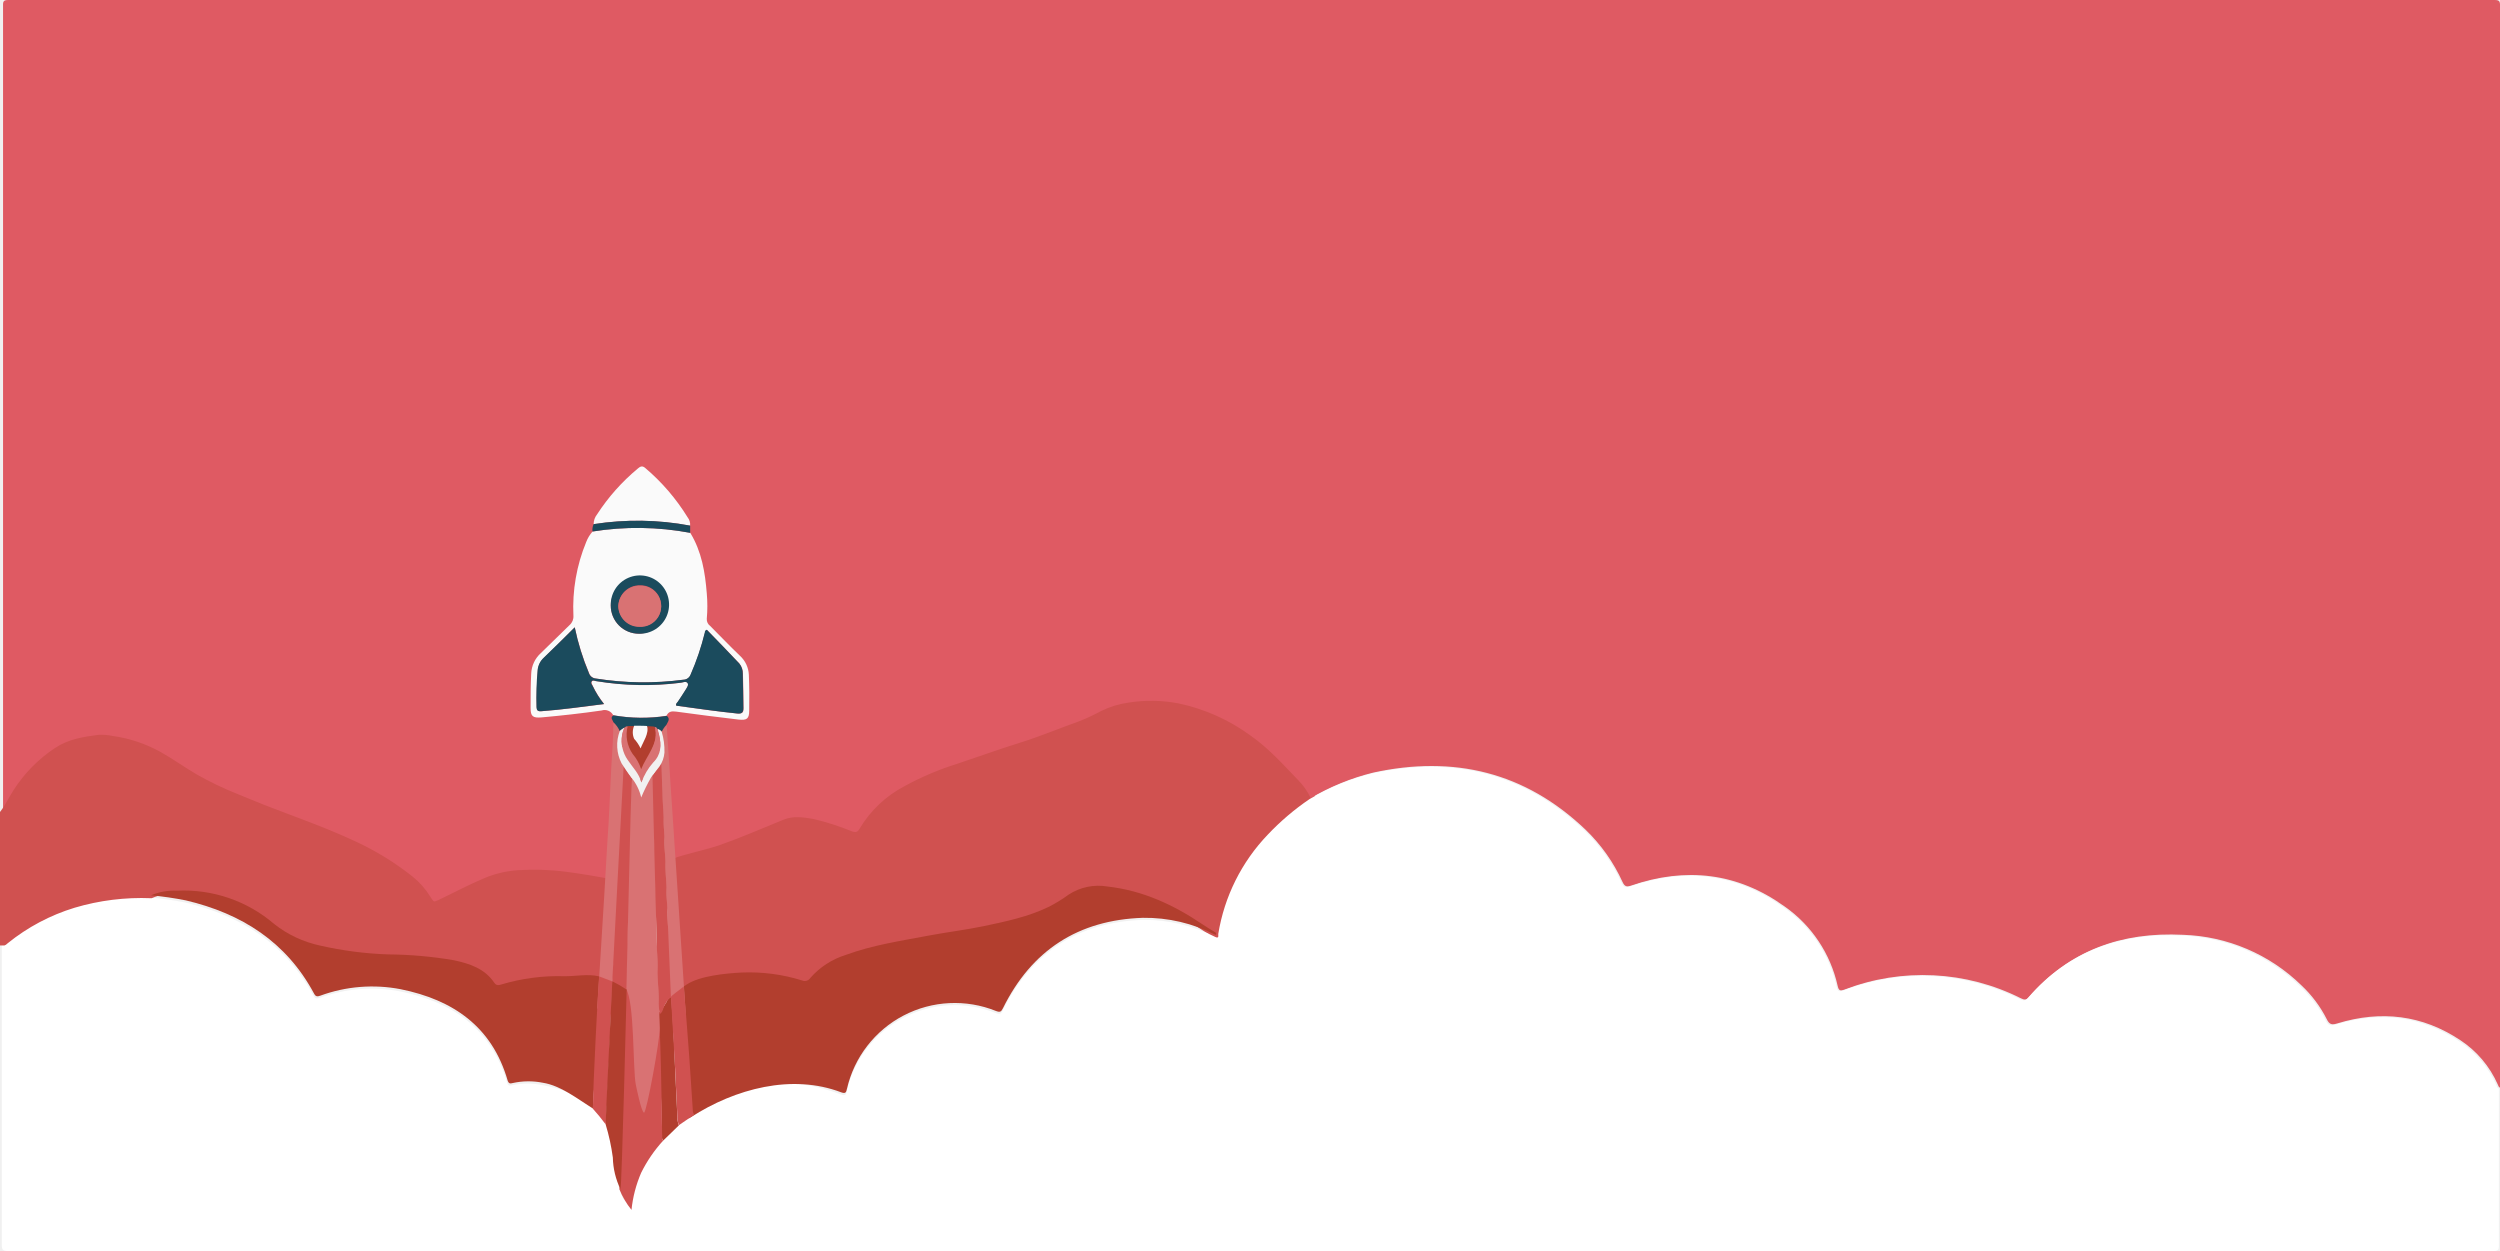
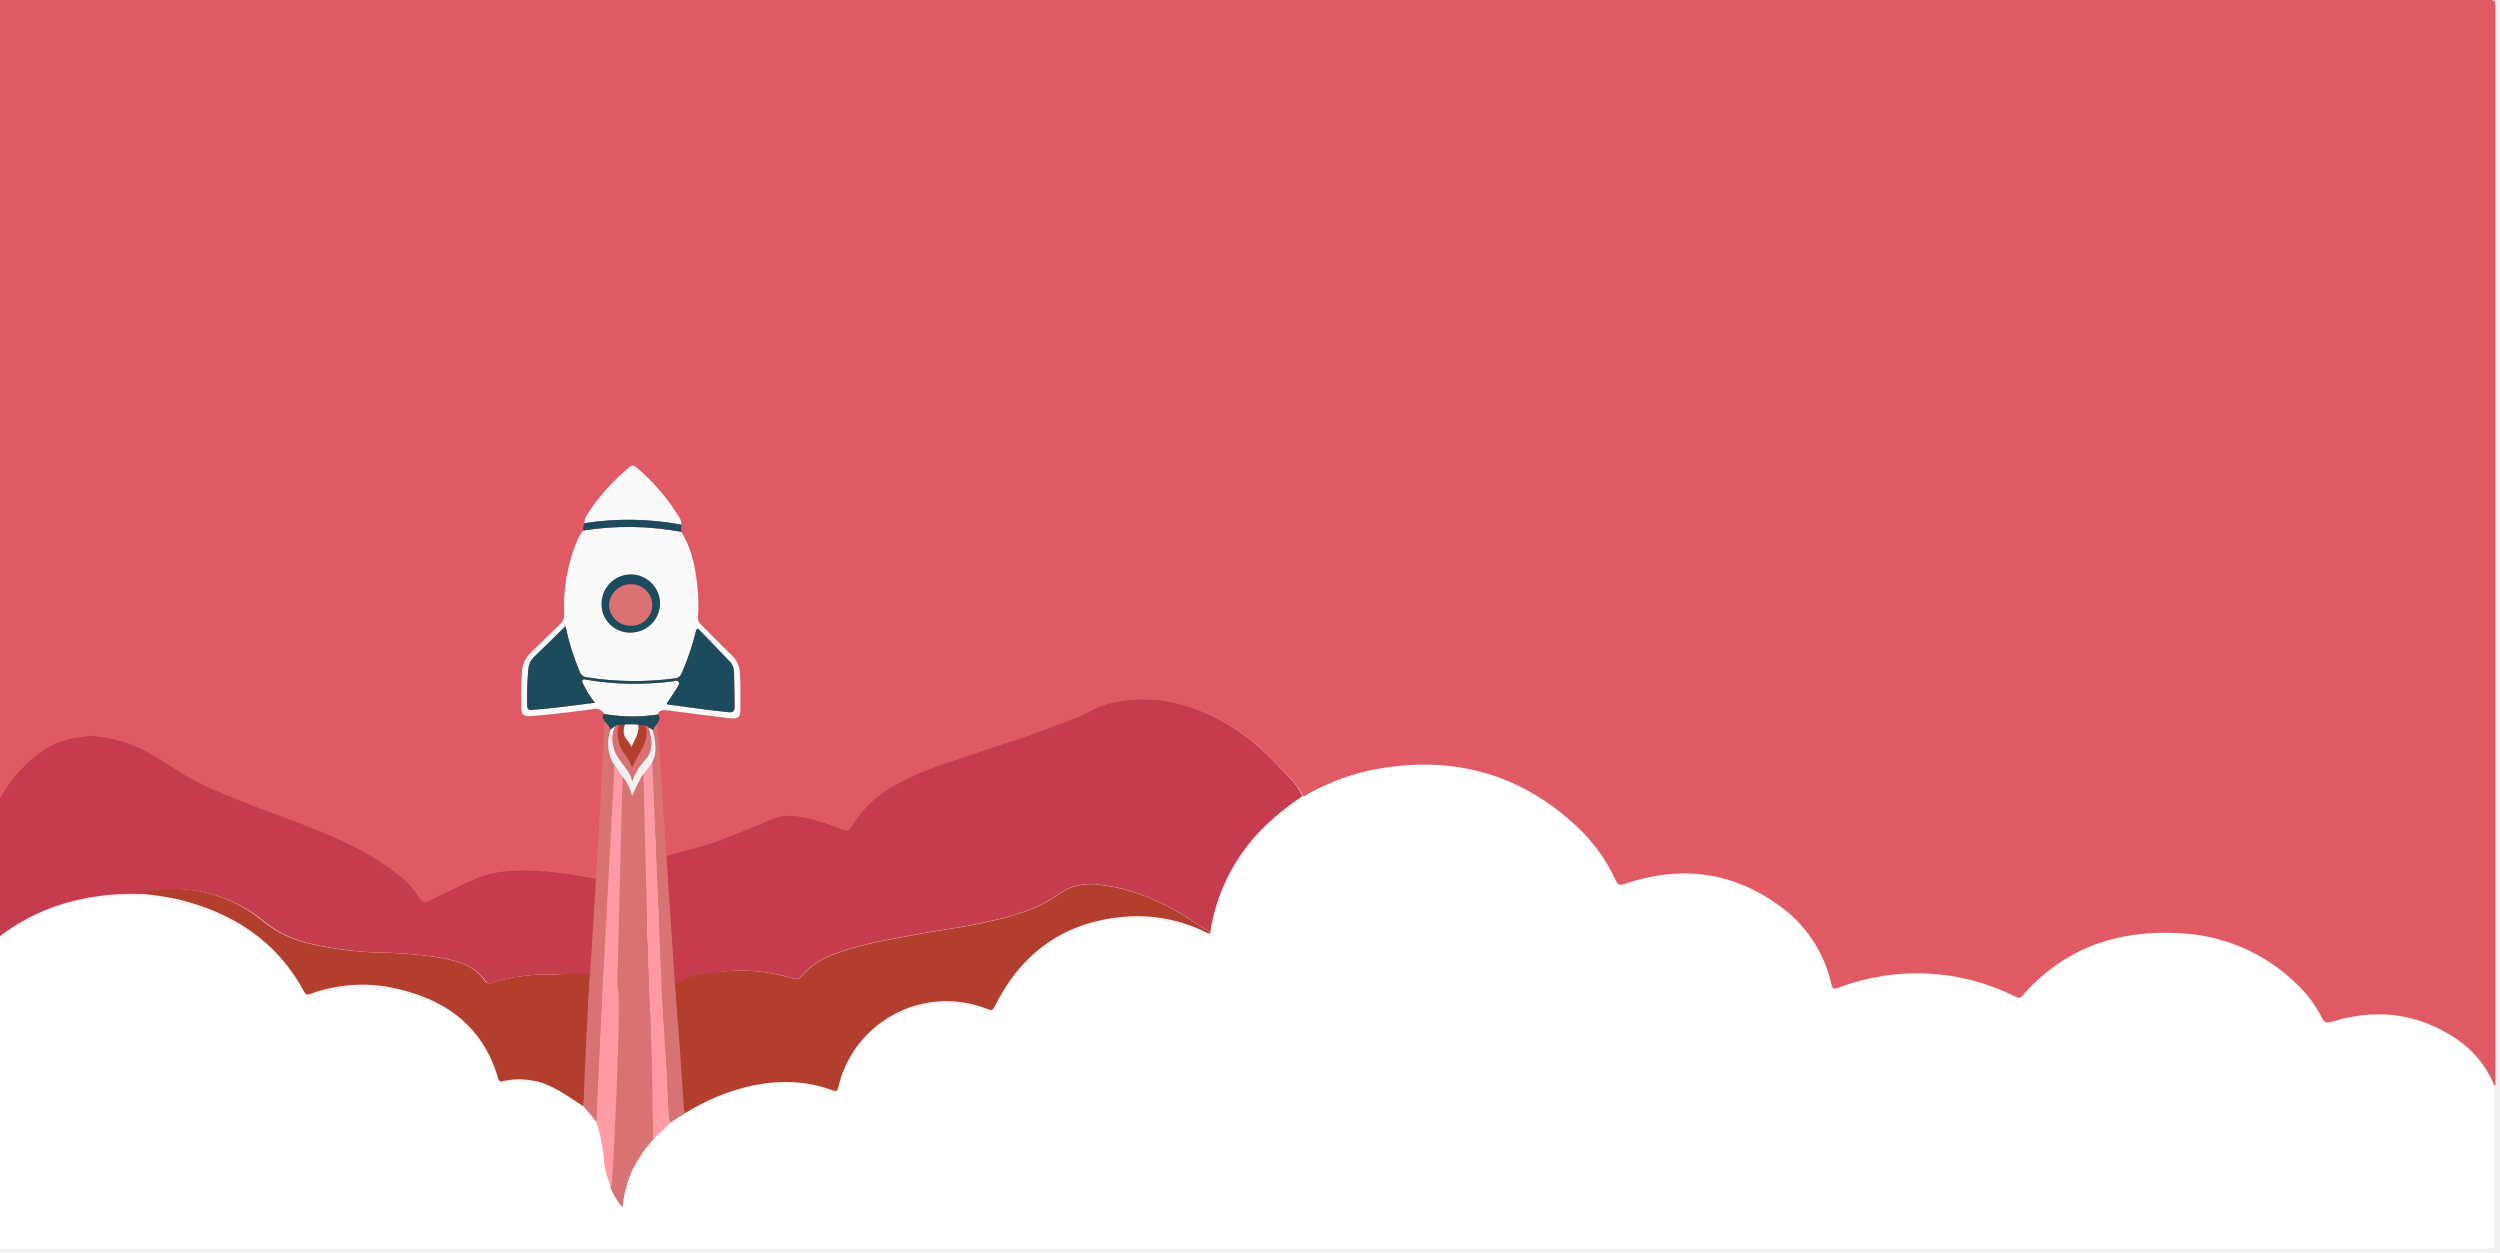
- <svg xmlns="http://www.w3.org/2000/svg" viewBox="0 0 492.09 246.2">
-   <defs>
-     <style>.cls-1{fill:#f1f1f1;}.cls-10,.cls-2,.cls-5{fill:#d05150;}.cls-2,.cls-5{stroke:#d05150;stroke-miterlimit:10;}.cls-2{stroke-width:2px;}.cls-3{fill:#df5a63;}.cls-4{fill:#fff;}.cls-6{fill:#b23e2e;}.cls-7{fill:#fafafa;}.cls-8{fill:#d97273;}.cls-9{fill:#1b4b5d;}</style>
-   </defs>
-   <g id="Layer_2" data-name="Layer 2">
-     <g id="Layer_1-2" data-name="Layer 1">
-       <rect class="cls-1" x="0.38" width="491.72" height="246.19" />
-       <path class="cls-2" d="M257.85,157a50,50,0,0,0-8.3,6.83,36.78,36.78,0,0,0-9.74,19.55c-.05.26.21,1-.56.61.29-.35,0-.48-.24-.63-.78-.49-1.57-.94-2.33-1.46-5.69-3.84-11.79-6.67-18.7-7.44a10.68,10.68,0,0,0-7.68,1.61,27.27,27.27,0,0,1-4,2.44c-4,1.93-8.38,2.84-12.7,3.75-3.55.74-7.17,1.17-10.73,1.84-5.53,1.05-11.1,1.87-16.41,3.82a15.31,15.31,0,0,0-7,4.56,1.29,1.29,0,0,1-1.56.48A35,35,0,0,0,146,191.44c-3.07.17-6.11.62-8.79,2.36a11.93,11.93,0,0,1-3.31.51c-.09-2.11-.08-4.22-.31-6.31-.2-1.79-.09-3.58-.26-5.35-.47-4.59-.56-10.2-.89-14.79,2.39-.88,6.77-.8,9.17-1.63,4.26-1.48,8.39-3.28,12.55-5,2-.8,3.91-.49,5.88-.15a51.87,51.87,0,0,1,7.61,2.44c.78.27,1.14.14,1.53-.56a22.3,22.3,0,0,1,8.75-8.3,56.73,56.73,0,0,1,10.5-4.46c4.07-1.35,8.12-2.8,12.2-4.1s7.78-2.84,11.68-4.23a40.16,40.16,0,0,0,4.42-2.06,17.88,17.88,0,0,1,5.35-1.62,28.21,28.21,0,0,1,9.87.15A37,37,0,0,1,246,144.68c3.58,2.5,6.45,5.69,9.41,8.8A12.42,12.42,0,0,1,257.85,157Z" />
-       <path class="cls-3" d="M.6,160.07q0-79.48,0-159C.57.2.78,0,1.68,0Q246.33,0,491,0c.9,0,1.1.2,1.1,1.1q0,106.49,0,213c-.3-.12-.35-.42-.46-.66a20.21,20.21,0,0,0-7.34-8.68c-7.5-5-15.63-5.93-24.18-3.33-1.07.33-1.59.3-2.12-.8a24,24,0,0,0-5-6.68A35,35,0,0,0,429.67,184c-11.94-.6-22.3,3-30.29,12.26-.55.63-.92.57-1.6.24a42.94,42.94,0,0,0-34.67-1.73c-.94.34-1.18.21-1.4-.74a25.94,25.94,0,0,0-10.43-15.6c-9.29-6.68-19.45-7.81-30.19-4.12-.92.32-1.3.18-1.71-.69a33.67,33.67,0,0,0-7.3-10.32c-11.86-11.32-25.91-14.68-41.75-11.23A45.75,45.75,0,0,0,258,157.1a12.63,12.63,0,0,0-2.45-3.52c-3-3.11-5.83-6.31-9.41-8.8A36.86,36.86,0,0,0,232,138.46a28.51,28.51,0,0,0-9.88-.16,17.64,17.64,0,0,0-5.34,1.63,40.16,40.16,0,0,1-4.42,2.06c-3.9,1.39-7.72,3-11.68,4.23s-8.13,2.75-12.2,4.1a56.73,56.73,0,0,0-10.5,4.46,22.32,22.32,0,0,0-8.76,8.3c-.38.7-.74.83-1.52.56a50.69,50.69,0,0,0-7.61-2.44c-2-.34-3.93-.65-5.88.15-4.17,1.7-8.29,3.49-12.55,5-2.4.84-6.78,1.76-9.17,2.64-.2-4.53-.62-9.05-.81-13.58-.07-1.71,0-3.44-.21-5.13-.6-4.18-9.87-6.18-10.17-.73-.17,2.95-.37,5.89-.51,8.84-.24,5-.61,10.1-.92,15.15-2.42-.43-5.82-1-8.27-1.32a48.91,48.91,0,0,0-9.52-.34,20,20,0,0,0-6.45,1.5c-3,1.25-5.87,2.78-8.8,4.19-1.49.72-1.66.67-2.54-.75A15,15,0,0,0,80.91,173a54.89,54.89,0,0,0-11.27-6.91q-4.67-2.15-9.48-3.94Q56.08,160.59,52,159c-1.85-.72-3.67-1.52-5.52-2.25A65.31,65.31,0,0,1,38.63,153c-2.42-1.36-4.67-3.05-7.09-4.41a26.51,26.51,0,0,0-9.43-3.17,10,10,0,0,0-2.61-.21c-2.92.39-5.77.79-8.35,2.52a27.65,27.65,0,0,0-8,8.13C2.3,157.25,1.61,158.76.6,160.07Z" />
-       <path class="cls-4" d="M257.75,157.3a45.75,45.75,0,0,1,12.38-5.07c15.84-3.46,29.89-.09,41.75,11.22a33.79,33.79,0,0,1,7.3,10.32c.41.88.79,1,1.71.7,10.75-3.7,20.9-2.56,30.19,4.12a25.91,25.91,0,0,1,10.43,15.6c.22.94.46,1.08,1.4.74a43,43,0,0,1,34.68,1.73c.67.32,1.05.39,1.59-.24,8-9.26,18.36-12.87,30.3-12.26a35,35,0,0,1,23.29,10,23.9,23.9,0,0,1,5,6.68c.52,1.09,1,1.12,2.11.8,8.56-2.6,16.68-1.7,24.19,3.32a20.37,20.37,0,0,1,7.33,8.68c.11.25.16.55.47.66,0,10.28,0,20.55,0,30.83,0,.88-.18,1.11-1.1,1.11q-121,0-242.09,0-123.55,0-247.12,0c-1,0-1.21-.26-1.21-1.25q0-29.5,0-59c.32,0,.5-.2.72-.37a39.16,39.16,0,0,1,13.32-7.08,46.63,46.63,0,0,1,15.22-1.89,66,66,0,0,1,6.87,1c11,2.59,19.78,8.16,25.23,18.34.33.61.63.63,1.22.42a29.73,29.73,0,0,1,15.82-1.27c10.33,2.06,18,7.34,21.08,18,.18.63.47.59,1,.46a14.55,14.55,0,0,1,6,0,25.92,25.92,0,0,1,9.74,3.82l2.88,3,.2.48.08.18c1.12,2.34,1.15,4.87,1.32,7.38a19.64,19.64,0,0,0,1.54,7.33c.49,1.64,1.36-4.93,2.46-3.18a32.72,32.72,0,0,1,2-8.61c1-2.71,9.48-4.66,10.51-5.46l.42-.23q13.05-8.43,27.57-2.88c.87.33,1,0,1.13-.69a21.77,21.77,0,0,1,29.34-15.33c.78.3,1,.18,1.38-.56,5.63-11.4,14.82-17.36,27.52-17.78a30.28,30.28,0,0,1,14.32,3.37c.78.35.52-.35.56-.61a36.75,36.75,0,0,1,9.74-19.54A49.77,49.77,0,0,1,257.75,157.3Z" />
-       <path class="cls-5" d="M29.76,176.3a46.7,46.7,0,0,0-15.23,1.9,39.5,39.5,0,0,0-13.32,7.07c-.21.18-.39.41-.71.38V160c1-1.31,1.7-2.82,2.59-4.21a27.65,27.65,0,0,1,8-8.13c2.58-1.73,5.43-2.13,8.35-2.52a10.09,10.09,0,0,1,2.62.21,26.53,26.53,0,0,1,9.42,3.17c2.43,1.37,4.67,3,7.1,4.41a64.46,64.46,0,0,0,7.86,3.77c1.85.74,3.67,1.53,5.53,2.25,2.7,1.05,5.42,2.08,8.13,3.1q4.81,1.8,9.48,3.94a55.23,55.23,0,0,1,11.28,6.91,15,15,0,0,1,3.4,3.83c.89,1.41,1,1.47,2.55.74,2.92-1.41,5.8-2.93,8.79-4.19a20,20,0,0,1,6.45-1.5,48.91,48.91,0,0,1,9.52.34c2.45.32,5.85.89,8.27,1.33,0,1.47-.1,2.94-.19,4.41-.33,5.09-.54,10.19-.8,15.28a42.32,42.32,0,0,0-7.85-1,39.12,39.12,0,0,0-12.16,1.61c-.52.16-1,.33-1.46-.32-1.94-2.8-4.91-3.78-8-4.44a80.45,80.45,0,0,0-12.86-1.14,70.86,70.86,0,0,1-13.37-1.74,22,22,0,0,1-9-4.22,27.29,27.29,0,0,0-19.14-6.51A11.67,11.67,0,0,0,29.76,176.3Z" />
-       <path class="cls-6" d="M117.92,192.18c0,.07.93,1.07.94,1.14-.16,2.3-.43,4.59-.45,6.89,0,5.6-1.69,12.43-1.7,18-3-1.89-6.31-4.52-9.83-5.08a14.37,14.37,0,0,0-5.95.05c-.48.12-.77.17-1-.47-3.06-10.63-10.75-15.91-21.08-18a29.63,29.63,0,0,0-15.82,1.28c-.59.21-.89.19-1.22-.43-5.45-10.17-14.26-15.74-25.23-18.33a66.45,66.45,0,0,0-6.87-1,11.67,11.67,0,0,1,5.13-.91A27.29,27.29,0,0,1,54,181.9a22,22,0,0,0,9,4.22,70.86,70.86,0,0,0,13.37,1.74A80.45,80.45,0,0,1,89.29,189c3.14.66,6.11,1.64,8,4.44.45.65.94.48,1.46.32A39.12,39.12,0,0,1,111,192.15C113.27,192.2,115.66,191.64,117.92,192.18Z" />
-       <path class="cls-7" d="M120.71,140.79a1.92,1.92,0,0,0-2.3-.94c-3.91.57-7.85,1-11.79,1.36-1.73.14-2.18-.18-2.18-1.84,0-2.25,0-4.51.12-6.76a5.77,5.77,0,0,1,1.92-4.08c1.91-1.81,3.73-3.69,5.64-5.5a2.22,2.22,0,0,0,.75-1.82,33.82,33.82,0,0,1,2.51-14.51,6.74,6.74,0,0,1,1.26-2.08,56.2,56.2,0,0,1,19.23.26c2.26,3.7,2.92,7.77,3.25,11.92a28,28,0,0,1,0,5,1.61,1.61,0,0,0,.67,1.41c2,2,3.9,4,5.88,5.89a5.39,5.39,0,0,1,1.73,3.71c.1,2.36.11,4.72.07,7.08,0,1.6-.47,1.94-2.16,1.74-4.08-.48-8.16-1-12.23-1.56-.93-.13-1.51,0-1.89.82A32,32,0,0,1,120.71,140.79Zm-7.58-17.31c-2.14,2.13-4.09,4.09-6.07,6a3.8,3.8,0,0,0-1.2,2.42c-.17,2.43-.29,4.86-.22,7.3,0,.57.22.86.91.8,4.09-.3,8.15-.88,12.38-1.41a17.85,17.85,0,0,1-2.24-3.57c-.13-.29-.39-.65-.17-.92s.66,0,1,0a57.56,57.56,0,0,0,16.37.31c.49-.06,1.13-.39,1.44,0s-.11,1-.36,1.39c-.46.79-1,1.54-1.51,2.32-.14.23-.48.39-.31.79,4,.56,8,1.13,12,1.54,1,.1,1.23-.28,1.21-1.07,0-2.26-.06-4.51-.12-6.76a3.11,3.11,0,0,0-.68-2c-2.11-2.26-4.29-4.46-6.4-6.65a.53.53,0,0,0-.39.53,51,51,0,0,1-2.81,8.3,1.55,1.55,0,0,1-1.43,1,59.65,59.65,0,0,1-17.19-.23,1.56,1.56,0,0,1-1.39-1.08A48.69,48.69,0,0,1,113.13,123.48Zm7.09-4.32a5.54,5.54,0,0,0,5.55,5.58,5.44,5.44,0,1,0-5.55-5.58Z" />
-       <path class="cls-6" d="M133.84,195c0-.23,0-.47,0-.7a2.1,2.1,0,0,0,1.31-.51c2.68-1.74,7.72-2.19,10.79-2.36A35,35,0,0,1,157.92,193a1.29,1.29,0,0,0,1.56-.48,15.31,15.31,0,0,1,7-4.56c5.31-1.95,10.88-2.77,16.41-3.82,3.56-.67,7.18-1.1,10.73-1.84,4.32-.91,8.68-1.82,12.7-3.75a27.27,27.27,0,0,0,4-2.44,10.68,10.68,0,0,1,7.68-1.61c6.91.77,13,3.6,18.7,7.44.76.52,1.55,1,2.33,1.46.24.15.53.28.24.63a30.28,30.28,0,0,0-14.32-3.37c-12.7.42-21.89,6.38-27.52,17.77-.36.74-.6.87-1.38.57a21.76,21.76,0,0,0-29.34,15.32c-.17.71-.26,1-1.13.69-9.67-3.7-20.87-.73-29.58,4.89l-.41.23a2.21,2.21,0,0,1-.26-.65c-.26-4.34-.48-10.68-.75-15C134.36,201.29,134.08,198.15,133.84,195Z" />
-       <path class="cls-8" d="M119.3,170.06c.13-2.68.33-5.36.49-8,.29-5,.42-9.92.77-14.87.12-1.67.12-3.33.19-5a5.11,5.11,0,0,1,1.24,1.73c-.89,2.17.54,4.28,1.36,6.37,0,0-3.14,49.22-3.14,49.22l-2.66-1S119.07,174.65,119.3,170.06Z" />
-       <path class="cls-8" d="M135,199.89c0,.21-3.67,3.34-3.67,3.34-.1-5.4.25-18.33,0-23.73-.17-3.47-.37-6.95-.45-10.43-.13-4.93-.6-9.85-.57-14.79l-1.09-3a9,9,0,0,0,.63-3.12c.13-1.4.76-2.74.46-4.09a4.82,4.82,0,0,1,.91-1.34C131.39,145.53,134.88,198,135,199.89Z" />
-       <path class="cls-7" d="M116.85,103.17a3.11,3.11,0,0,1,.68-1.93,40,40,0,0,1,8-9c.45-.39.87-.66,1.48-.12a40.57,40.57,0,0,1,8.34,9.71,2.32,2.32,0,0,1,.49,1.64A55.74,55.74,0,0,0,116.85,103.17Z" />
-       <path class="cls-6" d="M129.53,199.41c.75-.37.93-1.11,1.34-1.66s.46-1.09,1.19-1.49c.12.74.52,7.39.56,8.07.11,2,.16,4,.26,6.07q.23,5.06.48,10.11a4.92,4.92,0,0,0,.27,1l-3.09,3c-.3-.28-.23-.63-.23-1C130.27,218.45,129.5,200,129.53,199.41Z" />
-       <path class="cls-9" d="M116.85,103.17a55.74,55.74,0,0,1,19,.29c0,.47,0,1,0,1.42a56.2,56.2,0,0,0-19.23-.26A2.69,2.69,0,0,1,116.85,103.17Z" />
-       <path class="cls-9" d="M131.16,142.69a4.82,4.82,0,0,0-.91,1.34c-.39-.52-1.07-.48-1.61-.73h0c-.1,0-3.94.12-4.4-.13-.63-.34-1.4.07-2,.51-.09.06-.16.15-.25.22a5.11,5.11,0,0,0-1.24-1.73c-.14-.45-.73-.89,0-1.37a32,32,0,0,0,10.51.11C132,141.52,131.44,142.1,131.16,142.69Z" />
-       <path class="cls-10" d="M130.54,224.51a27.36,27.36,0,0,0-4.34,6.34,24.86,24.86,0,0,0-1.9,7.3,15.81,15.81,0,0,1-2.39-4.08c.27-.58.57-36,1-39.76.58.14,5.84,4.79,6.69,5.33.37.38.69,18.81.73,23.91C130.31,223.88,130.24,224.23,130.54,224.51Z" />
-       <path class="cls-8" d="M124.36,153.05c1.11,1,2.77,0,3.86-1,.12,0,.27.1.34.36a5.73,5.73,0,0,1,.09,1.05c0,1.19.12,2.38.11,3.57,0,5.55.21,11.1.33,16.64.08,3.74,0,7.47.17,11.2.27,5.9.43,11.59.6,17.49.06,2.24-2.58,16.65-3.09,16.65s-1.57-5.25-1.64-5.62c-.56-2.84-.23-16.34-1.92-18.76-.28-.4.11-3.07.21-9,.14-7.53.21-15.07.5-22.6.11-2.86.08-5.73.17-8.59A2.42,2.42,0,0,1,124.36,153.05Z" />
-       <path class="cls-10" d="M120.21,199.48c0-1.15,2.55-48.66,2.55-48.66.64.89,1.11,1.51,1.66,2.37-.29.4-1.15,48.07-1.36,48.34-.68-.2-1.16-1-1.74-1.36Z" />
-       <path class="cls-10" d="M120.21,199.48s.06-.85.06-1.17" />
-       <path class="cls-10" d="M119.21,221.31a39.38,39.38,0,0,0-2.5-3.06c0-4.75,1.05-24.12,1.21-26.07l2.6,1S119.45,221.1,119.21,221.31Z" />
-       <path class="cls-10" d="M121.15,199.88c-.26-.14-1.26-.47-1.26-.47" />
-       <path class="cls-10" d="M132.06,196.3c-.73.41-.83,1-1.19,1.49s-.32,1.48-1.07,1.85c-.34-2.06-1.34-45.89-1.37-47,0,0,1.14-1.74,1.73-2.4Z" />
-       <path class="cls-10" d="M134.58,194.17c.24,2.66.89,11,1.08,13.7.27,3.67.48,7.35.73,11a2.08,2.08,0,0,0,.25.55l-3,2.05a4.92,4.92,0,0,1-.27-1q-.26-5.06-.48-10.11c-.1-2-.79-13.56-.82-14.1C132.05,196,133.87,194.8,134.58,194.17Z" />
-       <path class="cls-6" d="M120.52,193.16a23.38,23.38,0,0,1,2.83,1.63s-.94,38.7-1.22,39.28a14.93,14.93,0,0,1-1.5-6.22,41.22,41.22,0,0,0-1.42-6.54C119.14,221.17,120.52,193.16,120.52,193.16Z" />
-       <path class="cls-9" d="M113.13,123.48a48.69,48.69,0,0,0,2.78,9,1.56,1.56,0,0,0,1.39,1.08,59.65,59.65,0,0,0,17.19.23,1.55,1.55,0,0,0,1.43-1,51,51,0,0,0,2.81-8.3.53.53,0,0,1,.39-.53c2.11,2.19,4.29,4.39,6.4,6.65a3.11,3.11,0,0,1,.68,2c.06,2.25.08,4.5.12,6.76,0,.79-.23,1.17-1.21,1.07-4-.41-8-1-12-1.54-.17-.4.17-.56.31-.79.49-.78,1.05-1.53,1.51-2.32.25-.43.72-1,.36-1.39s-.95,0-1.44,0a57.56,57.56,0,0,1-16.37-.31c-.32,0-.73-.33-1,0s0,.63.17.92a17.85,17.85,0,0,0,2.24,3.57c-4.23.53-8.29,1.11-12.38,1.41-.69.06-.89-.23-.91-.8-.07-2.44,0-4.87.22-7.3a3.8,3.8,0,0,1,1.2-2.42C109,127.57,111,125.61,113.13,123.48Z" />
-       <path class="cls-9" d="M120.22,119.16a5.74,5.74,0,1,1,5.55,5.58A5.54,5.54,0,0,1,120.22,119.16Zm1.49.14a4.11,4.11,0,0,0,4.13,4,4.05,4.05,0,1,0,.13-8.09A4.18,4.18,0,0,0,121.71,119.3Z" />
-       <path class="cls-1" d="M129.8,150.88c-.54.74-1.16,1.39-1.67,2.19a35.35,35.35,0,0,0-1.92,3.9,9.45,9.45,0,0,0-1.94-3.92c-.66-.85-1.89-2.72-1.92-2.79a7.86,7.86,0,0,1-.36-6.37c.09-.07.16-.16.25-.22s.66-.5.7-.43-.44,1-.5,1.47a6.58,6.58,0,0,0,1.07,4.79c1,1.45,2.28,2.71,2.72,4.48a12.13,12.13,0,0,1,2.31-3.93c1.59-1.56,1.65-3.43,1.18-5.39-.05-.23-.38-.95-.28-1.11s.61.22.81.48a13.19,13.19,0,0,1,.54,4.09A5.49,5.49,0,0,1,129.8,150.88Z" />
-       <path class="cls-6" d="M123.53,142.91c.63,0,5,0,5.33.13,1,3-1.7,6.7-2.68,9.28-.35-1.31-2-3.14-2.67-4C122.53,147,123,144.55,123.53,142.91Z" />
-       <path class="cls-7" d="M124.83,142.85c.3,0,2.38,0,2.53.06.46,1.41-.81,3.18-1.27,4.4a7.71,7.71,0,0,0-1.27-1.89A3.19,3.19,0,0,1,124.83,142.85Z" />
-       <path class="cls-8" d="M128.34,143.16h0Z" />
-       <path class="cls-8" d="M128.64,143.3h0Z" />
-       <path class="cls-8" d="M121.71,119.3a4.18,4.18,0,0,1,4.26-4,4.05,4.05,0,1,1-.13,8.09A4.11,4.11,0,0,1,121.71,119.3Z" />
-       <path class="cls-8" d="M123.53,143a6.71,6.71,0,0,0,1,5.41,8.54,8.54,0,0,1,1.67,3c1-2.58,3.66-5.32,2.68-8.28.58-.19.76,1.13.86,1.58.47,2,.41,3.83-1.18,5.39a12.13,12.13,0,0,0-2.31,3.93c-.44-1.77-1.74-3-2.72-4.48a6.58,6.58,0,0,1-1.07-4.79C122.53,144.08,122.84,142.79,123.53,143Z" />
+ <svg xmlns="http://www.w3.org/2000/svg" width="100%" height="100%" viewBox="0 0 493 247" version="1.1" xml:space="preserve" style="fill-rule:evenodd;clip-rule:evenodd;stroke-linejoin:round;stroke-miterlimit:2;">
+   <g transform="matrix(1.00425,0,0,1,-2.091,0)">
+     <g id="Layer_2">
+       <g id="Layer_1-2">
+         <rect x="0.38" y="0" width="491.72" height="246.19" style="fill:rgb(241,241,241);" />
+         <path d="M257.85,157C254.846,158.972 252.063,161.262 249.55,163.83C244.399,169.209 241.002,176.028 239.81,183.38C239.76,183.64 240.02,184.38 239.25,183.99C239.54,183.64 239.25,183.51 239.01,183.36C238.23,182.87 237.44,182.42 236.68,181.9C230.99,178.06 224.89,175.23 217.98,174.46C215.309,174.003 212.562,174.579 210.3,176.07C209.039,176.997 207.701,177.813 206.3,178.51C202.3,180.44 197.92,181.35 193.6,182.26C190.05,183 186.43,183.43 182.87,184.1C177.34,185.15 171.77,185.97 166.46,187.92C163.749,188.762 161.325,190.341 159.46,192.48C159.121,192.989 158.466,193.19 157.9,192.96C154.05,191.772 150.025,191.258 146,191.44C142.93,191.61 139.89,192.06 137.21,193.8C136.136,194.125 135.022,194.296 133.9,194.31C133.81,192.2 133.82,190.09 133.59,188C133.39,186.21 133.5,184.42 133.33,182.65C132.86,178.06 132.77,172.45 132.44,167.86C134.83,166.98 139.21,167.06 141.61,166.23C145.87,164.75 150,162.95 154.16,161.23C156.16,160.43 158.07,160.74 160.04,161.08C162.636,161.696 165.18,162.512 167.65,163.52C168.43,163.79 168.79,163.66 169.18,162.96C171.279,159.442 174.307,156.57 177.93,154.66C181.271,152.824 184.789,151.33 188.43,150.2C192.5,148.85 196.55,147.4 200.63,146.1C204.71,144.8 208.41,143.26 212.31,141.87C213.824,141.274 215.3,140.586 216.73,139.81C218.417,138.993 220.223,138.446 222.08,138.19C225.353,137.66 228.694,137.71 231.95,138.34C237.026,139.444 241.814,141.604 246,144.68C249.58,147.18 252.45,150.37 255.41,153.48C256.421,154.503 257.247,155.694 257.85,157Z" style="fill:rgb(191,37,56);fill-opacity:0.88;fill-rule:nonzero;" />
+         <path d="M0.6,160.07L0.6,1.07C0.57,0.2 0.78,0 1.68,0L491,0C491.9,0 492.1,0.2 492.1,1.1L492.1,214.1C491.8,213.98 491.75,213.68 491.64,213.44C490.074,209.904 487.526,206.891 484.3,204.76C476.8,199.76 468.67,198.83 460.12,201.43C459.05,201.76 458.53,201.73 458,200.63C456.736,198.129 455.044,195.868 453,193.95C446.743,187.835 438.414,184.283 429.67,184C417.73,183.4 407.37,187 399.38,196.26C398.83,196.89 398.46,196.83 397.78,196.5C386.987,191.072 374.39,190.444 363.11,194.77C362.17,195.11 361.93,194.98 361.71,194.03C360.302,187.713 356.58,182.145 351.28,178.43C341.99,171.75 331.83,170.62 321.09,174.31C320.17,174.63 319.79,174.49 319.38,173.62C317.62,169.75 315.143,166.248 312.08,163.3C300.22,151.98 286.17,148.62 270.33,152.07C265.997,153.136 261.843,154.831 258,157.1C257.39,155.796 256.561,154.605 255.55,153.58C252.55,150.47 249.72,147.27 246.14,144.78C241.928,141.696 237.108,139.541 232,138.46C228.741,137.832 225.397,137.778 222.12,138.3C220.265,138.556 218.462,139.107 216.78,139.93C215.35,140.706 213.874,141.394 212.36,141.99C208.46,143.38 204.64,144.99 200.68,146.22C196.72,147.45 192.55,148.97 188.48,150.32C184.839,151.45 181.321,152.944 177.98,154.78C174.354,156.69 171.322,159.562 169.22,163.08C168.84,163.78 168.48,163.91 167.7,163.64C165.232,162.628 162.687,161.812 160.09,161.2C158.09,160.86 156.16,160.55 154.21,161.35C150.04,163.05 145.92,164.84 141.66,166.35C139.26,167.19 134.88,168.11 132.49,168.99C132.29,164.46 131.87,159.94 131.68,155.41C131.61,153.7 131.68,151.97 131.47,150.28C130.87,146.1 121.6,144.1 121.3,149.55C121.13,152.5 120.93,155.44 120.79,158.39C120.55,163.39 120.18,168.49 119.87,173.54C117.45,173.11 114.05,172.54 111.6,172.22C108.445,171.797 105.257,171.683 102.08,171.88C99.862,172.018 97.682,172.525 95.63,173.38C92.63,174.63 89.76,176.16 86.83,177.57C85.34,178.29 85.17,178.24 84.29,176.82C83.39,175.363 82.246,174.071 80.91,173C77.445,170.251 73.661,167.931 69.64,166.09C66.527,164.657 63.367,163.343 60.16,162.15C57.44,161.11 54.72,160.06 52,159C50.15,158.28 48.33,157.48 46.48,156.75C43.783,155.676 41.16,154.423 38.63,153C36.21,151.64 33.96,149.95 31.54,148.59C28.625,146.948 25.425,145.872 22.11,145.42C21.253,145.236 20.375,145.165 19.5,145.21C16.58,145.6 13.73,146 11.15,147.73C7.947,149.854 5.223,152.624 3.15,155.86C2.3,157.25 1.61,158.76 0.6,160.07Z" style="fill:rgb(223,90,99);fill-rule:nonzero;" />
+         <path d="M257.75,157.3C261.606,155.013 265.777,153.304 270.13,152.23C285.97,148.77 300.02,152.14 311.88,163.45C314.941,166.4 317.418,169.901 319.18,173.77C319.59,174.65 319.97,174.77 320.89,174.47C331.64,170.77 341.79,171.91 351.08,178.59C356.382,182.303 360.105,187.871 361.51,194.19C361.73,195.13 361.97,195.27 362.91,194.93C374.194,190.608 386.792,191.237 397.59,196.66C398.26,196.98 398.64,197.05 399.18,196.42C407.18,187.16 417.54,183.55 429.48,184.16C438.217,184.466 446.531,188.036 452.77,194.16C454.815,196.076 456.508,198.337 457.77,200.84C458.29,201.93 458.77,201.96 459.88,201.64C468.44,199.04 476.56,199.94 484.07,204.96C487.287,207.099 489.829,210.11 491.4,213.64C491.51,213.89 491.56,214.19 491.87,214.3L491.87,245.13C491.87,246.01 491.69,246.24 490.77,246.24L1.56,246.24C0.56,246.24 0.35,245.98 0.35,244.99L0.35,185.99C0.67,185.99 0.85,185.79 1.07,185.62C5.009,182.419 9.533,180.014 14.39,178.54C19.324,177.074 24.467,176.436 29.61,176.65C31.916,176.863 34.209,177.196 36.48,177.65C47.48,180.24 56.26,185.81 61.71,195.99C62.04,196.6 62.34,196.62 62.93,196.41C67.99,194.561 73.459,194.122 78.75,195.14C89.08,197.2 96.75,202.48 99.83,213.14C100.01,213.77 100.3,213.73 100.83,213.6C102.808,213.183 104.852,213.183 106.83,213.6C110.302,214.198 113.617,215.498 116.57,217.42L119.45,220.42L119.65,220.9L119.73,221.08C120.85,223.42 120.88,225.95 121.05,228.46C121.088,230.979 121.611,233.468 122.59,235.79C123.08,237.43 123.95,230.86 125.05,232.61C125.324,229.663 125.997,226.766 127.05,224C128.05,221.29 136.53,219.34 137.56,218.54L137.98,218.31C146.68,212.69 155.87,211.73 165.55,215.43C166.42,215.76 166.55,215.43 166.68,214.74C168.941,204.884 177.787,197.838 187.899,197.838C190.681,197.838 193.438,198.372 196.02,199.41C196.8,199.71 197.02,199.59 197.4,198.85C203.03,187.45 212.22,181.49 224.92,181.07C229.898,180.999 234.817,182.157 239.24,184.44C240.02,184.79 239.76,184.09 239.8,183.83C240.992,176.481 244.39,169.666 249.54,164.29C252.015,161.67 254.768,159.326 257.75,157.3Z" style="fill:white;fill-rule:nonzero;" />
+         <path d="M29.76,176.3C24.613,176.089 19.467,176.731 14.53,178.2C9.677,179.679 5.155,182.08 1.21,185.27C1,185.45 0.82,185.68 0.5,185.65L0.5,160C1.5,158.69 2.2,157.18 3.09,155.79C5.163,152.554 7.887,149.784 11.09,147.66C13.67,145.93 16.52,145.53 19.44,145.14C20.319,145.095 21.2,145.166 22.06,145.35C25.372,145.804 28.568,146.879 31.48,148.52C33.91,149.89 36.15,151.52 38.58,152.93C41.112,154.363 43.738,155.622 46.44,156.7C48.29,157.44 50.11,158.23 51.97,158.95C54.67,160 57.39,161.03 60.1,162.05C63.307,163.25 66.467,164.563 69.58,165.99C73.603,167.833 77.39,170.153 80.86,172.9C82.204,173.972 83.355,175.268 84.26,176.73C85.15,178.14 85.26,178.2 86.81,177.47C89.73,176.06 92.61,174.54 95.6,173.28C97.652,172.425 99.832,171.918 102.05,171.78C105.227,171.583 108.415,171.697 111.57,172.12C114.02,172.44 117.42,173.01 119.84,173.45C119.84,174.92 119.74,176.39 119.65,177.86C119.32,182.95 119.11,188.05 118.85,193.14C116.27,192.562 113.642,192.227 111,192.14C106.887,192.034 102.783,192.577 98.84,193.75C98.32,193.91 97.84,194.08 97.38,193.43C95.44,190.63 92.47,189.65 89.38,188.99C85.131,188.266 80.83,187.885 76.52,187.85C72.018,187.696 67.541,187.114 63.15,186.11C59.867,185.408 56.789,183.965 54.15,181.89C48.84,177.351 41.986,175.02 35.01,175.38C33.213,175.278 31.416,175.592 29.76,176.3Z" style="fill:rgb(191,37,56);fill-opacity:0.88;fill-rule:nonzero;" />
+         <path d="M117.92,192.18C117.92,192.25 118.85,193.25 118.86,193.32C118.7,195.62 118.43,197.91 118.41,200.21C118.41,205.81 116.72,212.64 116.71,218.21C113.71,216.32 110.4,213.69 106.88,213.13C104.915,212.731 102.888,212.748 100.93,213.18C100.45,213.3 100.16,213.35 99.93,212.71C96.87,202.08 89.18,196.8 78.85,194.71C73.559,193.69 68.088,194.133 63.03,195.99C62.44,196.2 62.14,196.18 61.81,195.56C56.36,185.39 47.55,179.82 36.58,177.23C34.309,176.777 32.016,176.443 29.71,176.23C31.33,175.544 33.083,175.233 34.84,175.32C41.832,174.974 48.696,177.331 54,181.9C56.639,183.975 59.717,185.418 63,186.12C67.391,187.124 71.868,187.706 76.37,187.86C80.7,187.892 85.021,188.273 89.29,189C92.43,189.66 95.4,190.64 97.29,193.44C97.74,194.09 98.23,193.92 98.75,193.76C102.722,192.578 106.857,192.034 111,192.15C113.27,192.2 115.66,191.64 117.92,192.18Z" style="fill:rgb(178,62,46);fill-rule:nonzero;" />
+         <path d="M120.71,140.79C120.279,139.959 119.3,139.559 118.41,139.85C114.5,140.42 110.56,140.85 106.62,141.21C104.89,141.35 104.44,141.03 104.44,139.37C104.44,137.12 104.44,134.86 104.56,132.61C104.62,131.047 105.314,129.573 106.48,128.53C108.39,126.72 110.21,124.84 112.12,123.03C112.64,122.574 112.917,121.9 112.87,121.21C112.631,116.248 113.488,111.293 115.38,106.7C115.67,105.936 116.097,105.231 116.64,104.62C123.017,103.601 129.523,103.689 135.87,104.88C138.13,108.58 138.79,112.65 139.12,116.8C139.269,118.463 139.269,120.137 139.12,121.8C139.085,122.353 139.339,122.887 139.79,123.21C141.79,125.21 143.69,127.21 145.67,129.1C146.712,130.061 147.334,131.394 147.4,132.81C147.5,135.17 147.51,137.53 147.47,139.89C147.47,141.49 147,141.83 145.31,141.63C141.23,141.15 137.15,140.63 133.08,140.07C132.15,139.94 131.57,140.07 131.19,140.89C127.715,141.433 124.174,141.399 120.71,140.79ZM113.13,123.48C110.99,125.61 109.04,127.57 107.06,129.48C106.377,130.112 105.95,130.974 105.86,131.9C105.69,134.33 105.57,136.76 105.64,139.2C105.64,139.77 105.86,140.06 106.55,140C110.64,139.7 114.7,139.12 118.93,138.59C118.045,137.493 117.293,136.294 116.69,135.02C116.56,134.73 116.3,134.37 116.52,134.1C116.74,133.83 117.18,134.1 117.52,134.1C122.934,134.983 128.446,135.087 133.89,134.41C134.38,134.35 135.02,134.02 135.33,134.41C135.64,134.8 135.22,135.41 134.97,135.8C134.51,136.59 133.97,137.34 133.46,138.12C133.32,138.35 132.98,138.51 133.15,138.91C137.15,139.47 141.15,140.04 145.15,140.45C146.15,140.55 146.38,140.17 146.36,139.38C146.36,137.12 146.3,134.87 146.24,132.62C146.254,131.895 146.013,131.187 145.56,130.62C143.45,128.36 141.27,126.16 139.16,123.97C138.924,124.035 138.761,124.255 138.77,124.5C138.073,127.342 137.133,130.119 135.96,132.8C135.735,133.394 135.165,133.792 134.53,133.8C128.819,134.554 123.029,134.476 117.34,133.57C116.7,133.531 116.146,133.101 115.95,132.49C114.72,129.585 113.776,126.568 113.13,123.48ZM120.22,119.16C120.22,119.173 120.22,119.187 120.22,119.2C120.22,122.239 122.721,124.74 125.76,124.74C125.763,124.74 125.767,124.74 125.77,124.74C128.711,124.68 131.098,122.243 131.098,119.301C131.098,116.317 128.642,113.861 125.658,113.861C122.727,113.861 120.296,116.23 120.22,119.16Z" style="fill:rgb(250,250,250);fill-rule:nonzero;" />
+         <path d="M133.84,195L133.84,194.3C134.322,194.286 134.785,194.105 135.15,193.79C137.83,192.05 142.87,191.6 145.94,191.43C149.994,191.255 154.048,191.786 157.92,193C158.486,193.23 159.141,193.029 159.48,192.52C161.345,190.381 163.769,188.802 166.48,187.96C171.79,186.01 177.36,185.19 182.89,184.14C186.45,183.47 190.07,183.04 193.62,182.3C197.94,181.39 202.3,180.48 206.32,178.55C207.721,177.853 209.059,177.037 210.32,176.11C212.582,174.619 215.329,174.043 218,174.5C224.91,175.27 231,178.1 236.7,181.94C237.46,182.46 238.25,182.94 239.03,183.4C239.27,183.55 239.56,183.68 239.27,184.03C234.847,181.747 229.928,180.589 224.95,180.66C212.25,181.08 203.06,187.04 197.43,198.43C197.07,199.17 196.83,199.3 196.05,199C193.466,197.959 190.705,197.424 187.919,197.424C177.811,197.424 168.969,204.467 166.71,214.32C166.54,215.03 166.45,215.32 165.58,215.01C155.91,211.31 144.71,214.28 136,219.9L135.59,220.13C135.469,219.929 135.382,219.709 135.33,219.48C135.07,215.14 134.85,208.8 134.58,204.48C134.36,201.29 134.08,198.15 133.84,195Z" style="fill:rgb(178,62,46);fill-rule:nonzero;" />
+         <path d="M119.3,170.06C119.43,167.38 119.63,164.7 119.79,162.06C120.08,157.06 120.21,152.14 120.56,147.19C120.68,145.52 120.68,143.86 120.75,142.19C121.28,142.673 121.703,143.263 121.99,143.92C121.1,146.09 122.53,148.2 123.35,150.29L120.21,199.51L117.55,198.51C117.55,198.51 119.07,174.65 119.3,170.06Z" style="fill:rgb(217,114,115);fill-rule:nonzero;" />
+         <path d="M135,199.89C135,200.1 131.33,203.23 131.33,203.23C131.23,197.83 131.58,184.9 131.33,179.5C131.16,176.03 130.96,172.55 130.88,169.07C130.75,164.14 130.28,159.22 130.31,154.28L129.22,151.28C129.614,150.286 129.827,149.229 129.85,148.16C129.98,146.76 130.61,145.42 130.31,144.07C130.536,143.575 130.843,143.122 131.22,142.73C131.39,145.53 134.88,198 135,199.89Z" style="fill:rgb(217,114,115);fill-rule:nonzero;" />
+         <path d="M116.85,103.17C116.852,102.469 117.092,101.788 117.53,101.24C119.727,97.854 122.424,94.819 125.53,92.24C125.98,91.85 126.4,91.58 127.01,92.12C130.286,94.895 133.101,98.172 135.35,101.83C135.716,102.294 135.892,102.881 135.84,103.47C129.574,102.284 123.15,102.183 116.85,103.17Z" style="fill:rgb(250,250,250);fill-rule:nonzero;" />
+         <path d="M129.53,199.41C130.28,199.04 130.46,198.3 130.87,197.75C131.28,197.2 131.33,196.66 132.06,196.26C132.18,197 132.58,203.65 132.62,204.33C132.73,206.33 132.78,208.33 132.88,210.4C133.033,213.773 133.193,217.143 133.36,220.51C133.415,220.852 133.505,221.187 133.63,221.51L130.54,224.51C130.24,224.23 130.31,223.88 130.31,223.51C130.27,218.45 129.5,200 129.53,199.41Z" style="fill:rgb(255,155,165);fill-rule:nonzero;" />
+         <path d="M116.85,103.17C123.153,102.178 129.58,102.277 135.85,103.46L135.85,104.88C129.503,103.689 122.997,103.601 116.62,104.62C116.561,104.125 116.64,103.623 116.85,103.17Z" style="fill:rgb(27,75,93);fill-rule:nonzero;" />
+         <path d="M131.16,142.69C130.783,143.082 130.476,143.535 130.25,144.03C129.86,143.51 129.18,143.55 128.64,143.3C128.54,143.3 124.7,143.42 124.24,143.17C123.61,142.83 122.84,143.24 122.24,143.68C122.15,143.74 122.08,143.83 121.99,143.9C121.703,143.243 121.28,142.653 120.75,142.17C120.61,141.72 120.02,141.28 120.75,140.8C124.223,141.416 127.775,141.453 131.26,140.91C132,141.52 131.44,142.1 131.16,142.69Z" style="fill:rgb(27,75,93);fill-rule:nonzero;" />
+         <path d="M130.54,224.51C128.802,226.409 127.341,228.543 126.2,230.85C125.199,233.173 124.558,235.634 124.3,238.15C123.303,236.918 122.498,235.542 121.91,234.07C122.18,233.49 122.48,198.07 122.91,194.31C123.49,194.45 128.75,199.1 129.6,199.64C129.97,200.02 130.29,218.45 130.33,223.55C130.31,223.88 130.24,224.23 130.54,224.51Z" style="fill:rgb(217,114,115);fill-rule:nonzero;" />
+         <path d="M124.36,153.05C125.47,154.05 127.13,153.05 128.22,152.05C128.34,152.05 128.49,152.15 128.56,152.41C128.622,152.756 128.652,153.108 128.65,153.46C128.65,154.65 128.77,155.84 128.76,157.03C128.76,162.58 128.97,168.13 129.09,173.67C129.17,177.41 129.09,181.14 129.26,184.87C129.53,190.77 129.69,196.46 129.86,202.36C129.92,204.6 127.28,219.01 126.77,219.01C126.26,219.01 125.2,213.76 125.13,213.39C124.57,210.55 124.9,197.05 123.21,194.63C122.93,194.23 123.32,191.56 123.42,185.63C123.56,178.1 123.63,170.56 123.92,163.03C124.03,160.17 124,157.3 124.09,154.44C124.039,153.96 124.133,153.476 124.36,153.05Z" style="fill:rgb(217,114,115);fill-rule:nonzero;" />
+         <path d="M120.21,199.48C120.21,198.33 122.76,150.82 122.76,150.82C123.4,151.71 123.87,152.33 124.42,153.19C124.13,153.59 123.27,201.26 123.06,201.53C122.38,201.33 121.9,200.53 121.32,200.17L120.21,199.48Z" style="fill:rgb(255,155,165);fill-rule:nonzero;" />
+         <path d="M120.21,199.48C120.21,199.48 120.27,198.63 120.27,198.31" style="fill-rule:nonzero;" />
+         <path d="M119.21,221.31C118.428,220.249 117.594,219.228 116.71,218.25C116.71,213.5 117.76,194.13 117.92,192.18L120.52,193.18C120.52,193.18 119.45,221.1 119.21,221.31Z" style="fill:rgb(217,114,115);fill-rule:nonzero;" />
+         <path d="M121.15,199.88C120.89,199.74 119.89,199.41 119.89,199.41" style="fill-rule:nonzero;" />
+         <path d="M132.06,196.3C131.33,196.71 131.23,197.3 130.87,197.79C130.51,198.28 130.55,199.27 129.8,199.64C129.46,197.58 128.46,153.75 128.43,152.64C128.43,152.64 129.57,150.9 130.16,150.24L132.06,196.3Z" style="fill:rgb(255,155,165);fill-rule:nonzero;" />
+         <path d="M134.58,194.17C134.82,196.83 135.47,205.17 135.66,207.87C135.93,211.54 136.14,215.22 136.39,218.87C136.446,219.065 136.53,219.25 136.64,219.42L133.64,221.47C133.515,221.147 133.425,220.812 133.37,220.47C133.197,217.097 133.037,213.727 132.89,210.36C132.79,208.36 132.1,196.8 132.07,196.26C132.05,196 133.87,194.8 134.58,194.17Z" style="fill:rgb(217,114,115);fill-rule:nonzero;" />
+         <path d="M120.52,193.16C121.5,193.637 122.446,194.181 123.35,194.79C124.254,195.399 122.41,233.49 122.13,234.07C121.186,232.129 120.675,230.007 120.63,227.85C120.335,225.635 119.86,223.448 119.21,221.31C119.14,221.17 120.52,193.16 120.52,193.16Z" style="fill:rgb(255,155,165);fill-rule:nonzero;" />
+         <path d="M113.13,123.48C113.764,126.563 114.695,129.577 115.91,132.48C116.106,133.091 116.66,133.521 117.3,133.56C122.989,134.466 128.779,134.544 134.49,133.79C135.125,133.782 135.695,133.384 135.92,132.79C137.093,130.109 138.033,127.332 138.73,124.49C138.721,124.245 138.884,124.025 139.12,123.96C141.23,126.15 143.41,128.35 145.52,130.61C145.973,131.177 146.214,131.885 146.2,132.61C146.26,134.86 146.28,137.11 146.32,139.37C146.32,140.16 146.09,140.54 145.11,140.44C141.11,140.03 137.11,139.44 133.11,138.9C132.94,138.5 133.28,138.34 133.42,138.11C133.91,137.33 134.47,136.58 134.93,135.79C135.18,135.36 135.65,134.79 135.29,134.4C134.93,134.01 134.34,134.4 133.85,134.4C128.406,135.077 122.894,134.973 117.48,134.09C117.16,134.09 116.75,133.76 116.48,134.09C116.21,134.42 116.48,134.72 116.65,135.01C117.253,136.284 118.005,137.483 118.89,138.58C114.66,139.11 110.6,139.69 106.51,139.99C105.82,140.05 105.62,139.76 105.6,139.19C105.53,136.75 105.6,134.32 105.82,131.89C105.91,130.964 106.337,130.102 107.02,129.47C109,127.57 111,125.61 113.13,123.48Z" style="fill:rgb(27,75,93);fill-rule:nonzero;" />
+         <path d="M120.22,119.16C120.219,119.108 120.218,119.055 120.218,119.003C120.218,115.854 122.809,113.263 125.958,113.263C129.107,113.263 131.698,115.854 131.698,119.003C131.698,122.152 129.107,124.743 125.958,124.743C125.895,124.743 125.833,124.742 125.77,124.74C125.767,124.74 125.763,124.74 125.76,124.74C122.721,124.74 120.22,122.239 120.22,119.2C120.22,119.187 120.22,119.173 120.22,119.16ZM121.71,119.3C121.769,121.52 123.619,123.312 125.84,123.3C125.925,123.305 126.01,123.308 126.095,123.308C128.317,123.308 130.145,121.48 130.145,119.258C130.145,117.036 128.317,115.208 126.095,115.208C126.054,115.208 126.012,115.209 125.97,115.21C123.68,115.166 121.759,117.011 121.71,119.3Z" style="fill:rgb(27,75,93);fill-rule:nonzero;" />
+         <path d="M129.8,150.88C129.26,151.62 128.64,152.27 128.13,153.07C127.411,154.329 126.769,155.632 126.21,156.97C125.879,155.53 125.214,154.187 124.27,153.05C123.61,152.2 122.38,150.33 122.35,150.26C121.335,148.284 121.204,145.968 121.99,143.89C122.08,143.82 122.15,143.73 122.24,143.67C122.33,143.61 122.9,143.17 122.94,143.24C122.98,143.31 122.5,144.24 122.44,144.71C122.166,146.384 122.549,148.102 123.51,149.5C124.51,150.95 125.79,152.21 126.23,153.98C126.745,152.536 127.529,151.202 128.54,150.05C130.13,148.49 130.19,146.62 129.72,144.66C129.67,144.43 129.34,143.71 129.44,143.55C129.54,143.39 130.05,143.77 130.25,144.03C130.643,145.357 130.826,146.737 130.79,148.12C130.716,149.113 130.374,150.067 129.8,150.88Z" style="fill:rgb(241,241,241);fill-rule:nonzero;" />
+         <path d="M123.53,142.91C124.16,142.91 128.53,142.91 128.86,143.04C129.86,146.04 127.16,149.74 126.18,152.32C125.83,151.01 124.18,149.18 123.51,148.32C122.53,147 123,144.55 123.53,142.91Z" style="fill:rgb(178,62,46);fill-rule:nonzero;" />
+         <path d="M124.83,142.85C125.13,142.85 127.21,142.85 127.36,142.91C127.82,144.32 126.55,146.09 126.09,147.31C125.763,146.621 125.335,145.984 124.82,145.42C124.463,144.6 124.467,143.667 124.83,142.85Z" style="fill:rgb(250,250,250);fill-rule:nonzero;" />
+         <path d="M121.71,119.3C121.807,117.045 123.713,115.255 125.97,115.3C126.012,115.299 126.054,115.298 126.095,115.298C128.317,115.298 130.145,117.126 130.145,119.348C130.145,121.57 128.317,123.398 126.095,123.398C126.01,123.398 125.925,123.395 125.84,123.39C125.833,123.39 125.827,123.39 125.82,123.39C123.573,123.39 121.721,121.547 121.71,119.3Z" style="fill:rgb(217,114,115);fill-rule:nonzero;" />
+         <path d="M123.53,143C123.075,144.862 123.439,146.833 124.53,148.41C125.284,149.287 125.852,150.307 126.2,151.41C127.2,148.83 129.86,146.09 128.88,143.13C129.46,142.94 129.64,144.26 129.74,144.71C130.21,146.71 130.15,148.54 128.56,150.1C127.549,151.252 126.765,152.586 126.25,154.03C125.81,152.26 124.51,151.03 123.53,149.55C122.569,148.152 122.186,146.434 122.46,144.76C122.53,144.08 122.84,142.79 123.53,143Z" style="fill:rgb(217,114,115);fill-rule:nonzero;" />
+       </g>
    </g>
  </g>
</svg>
